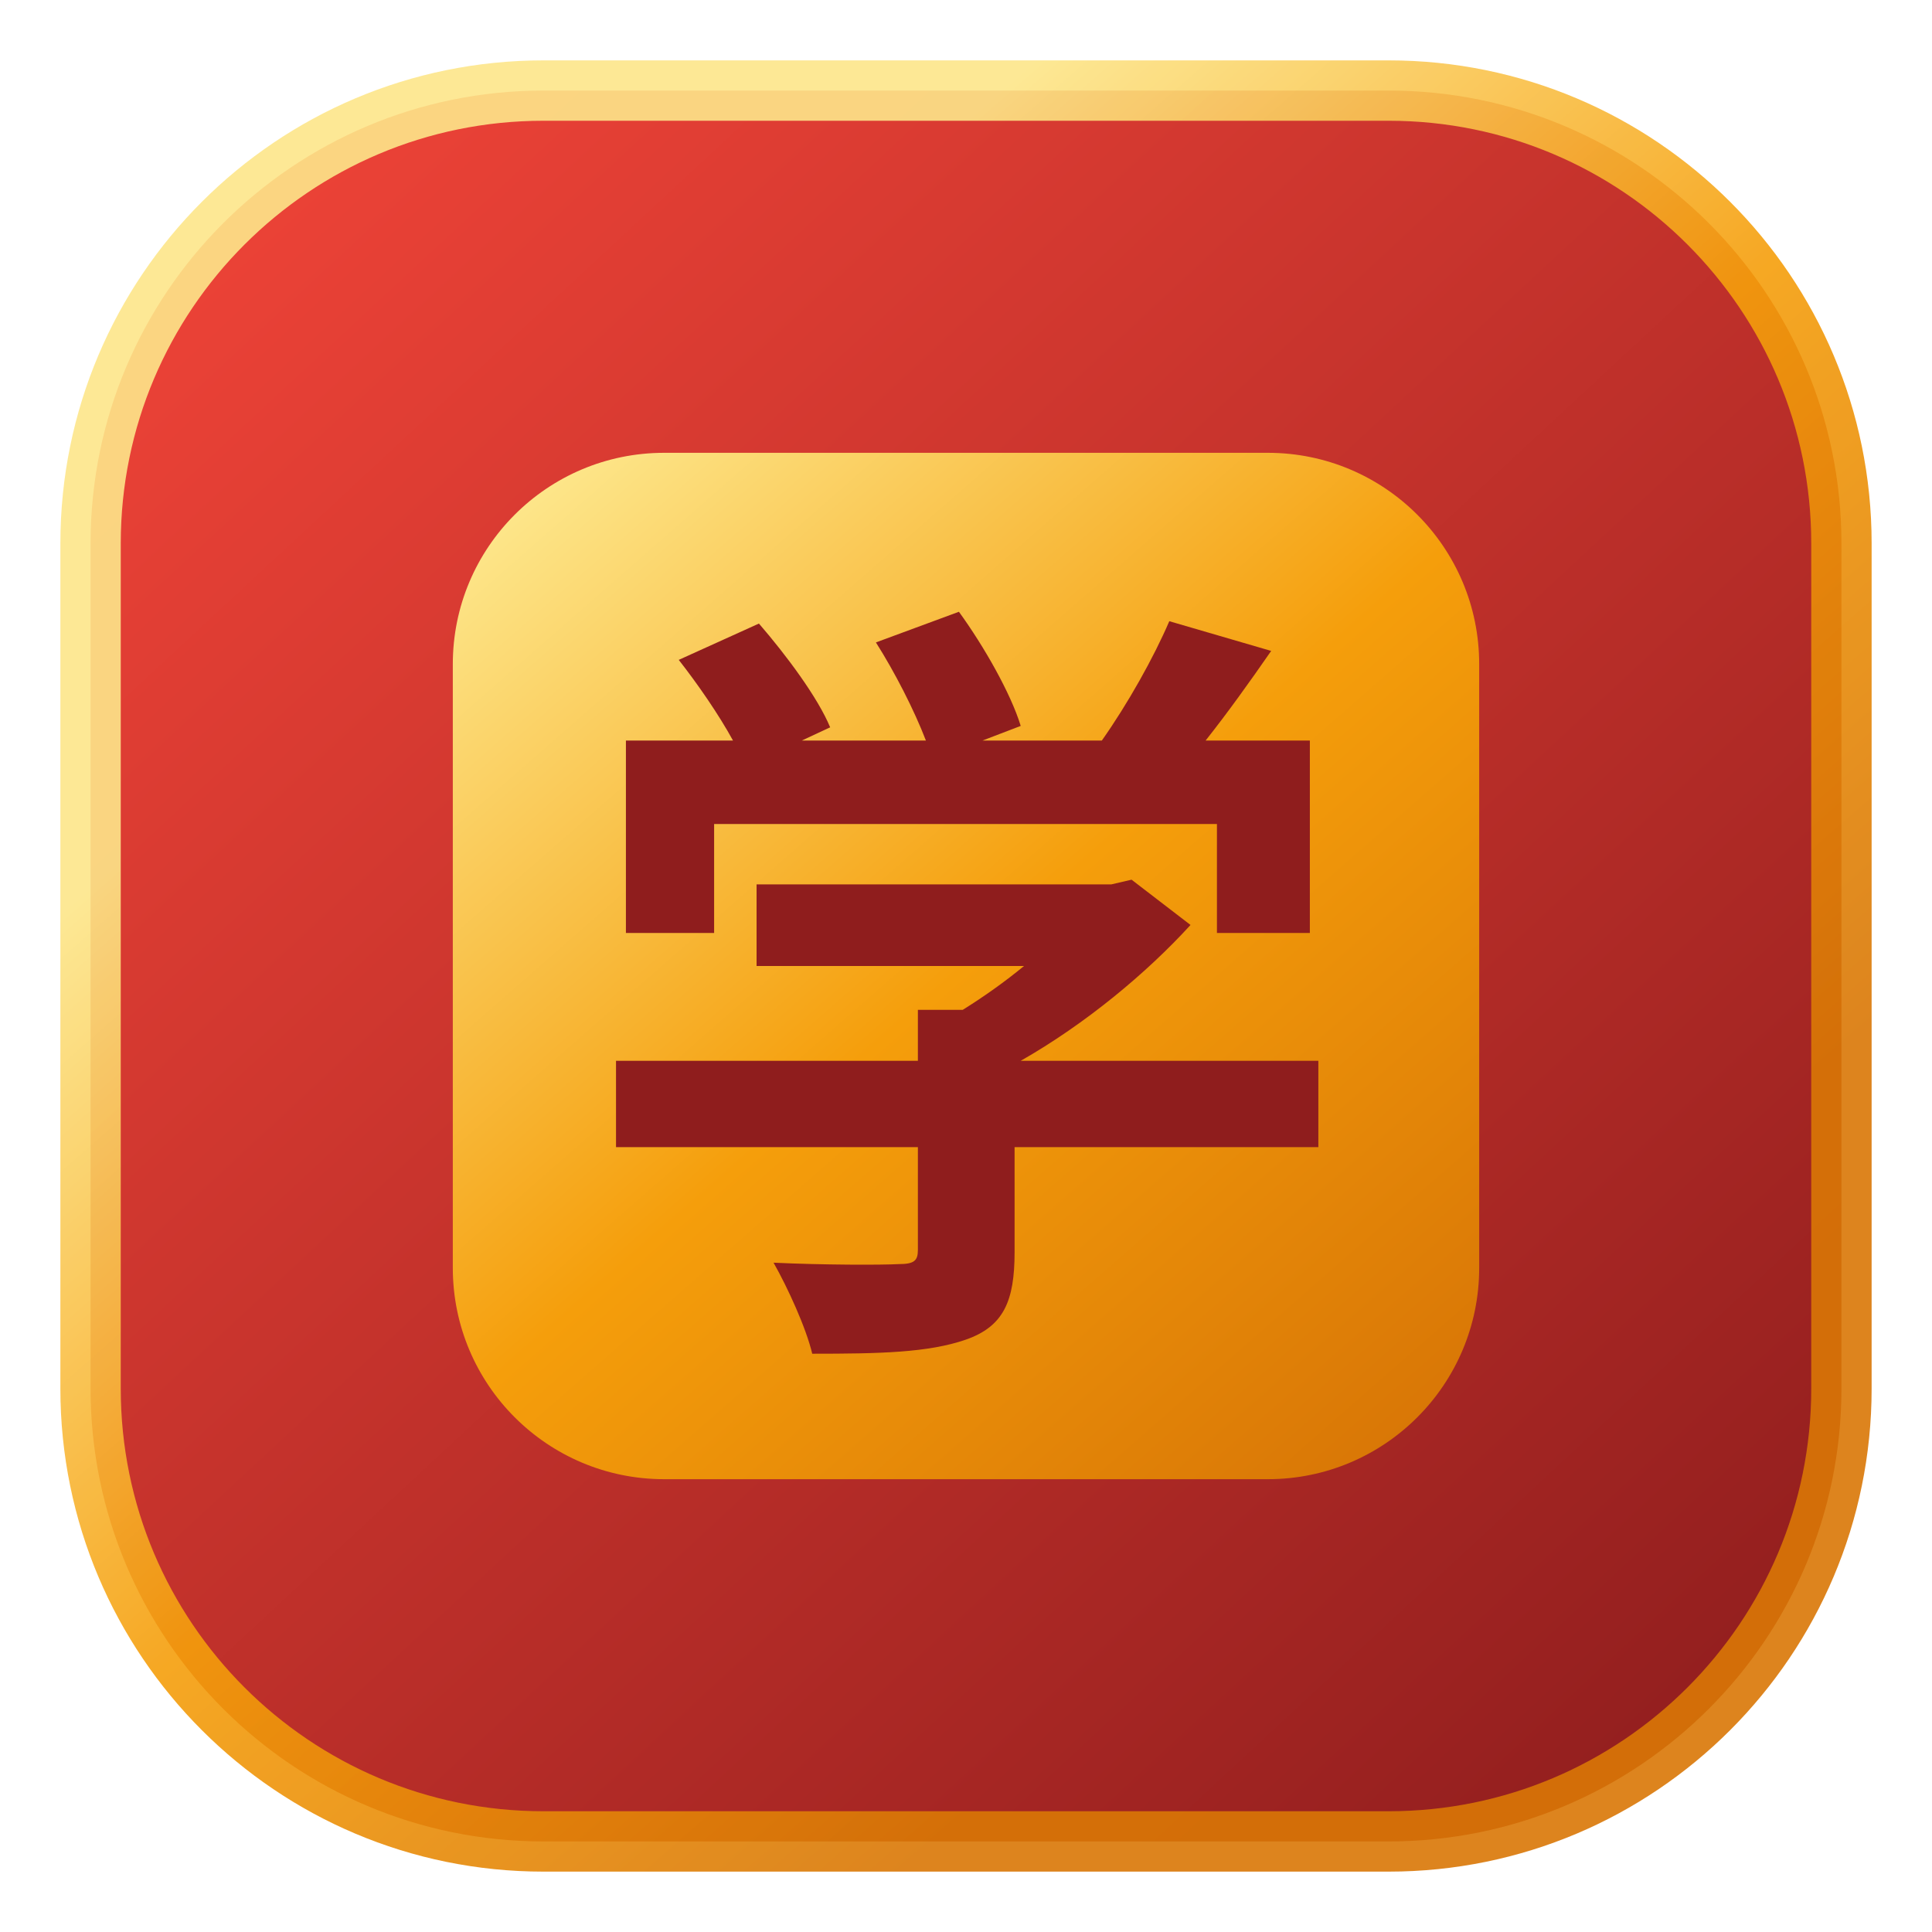
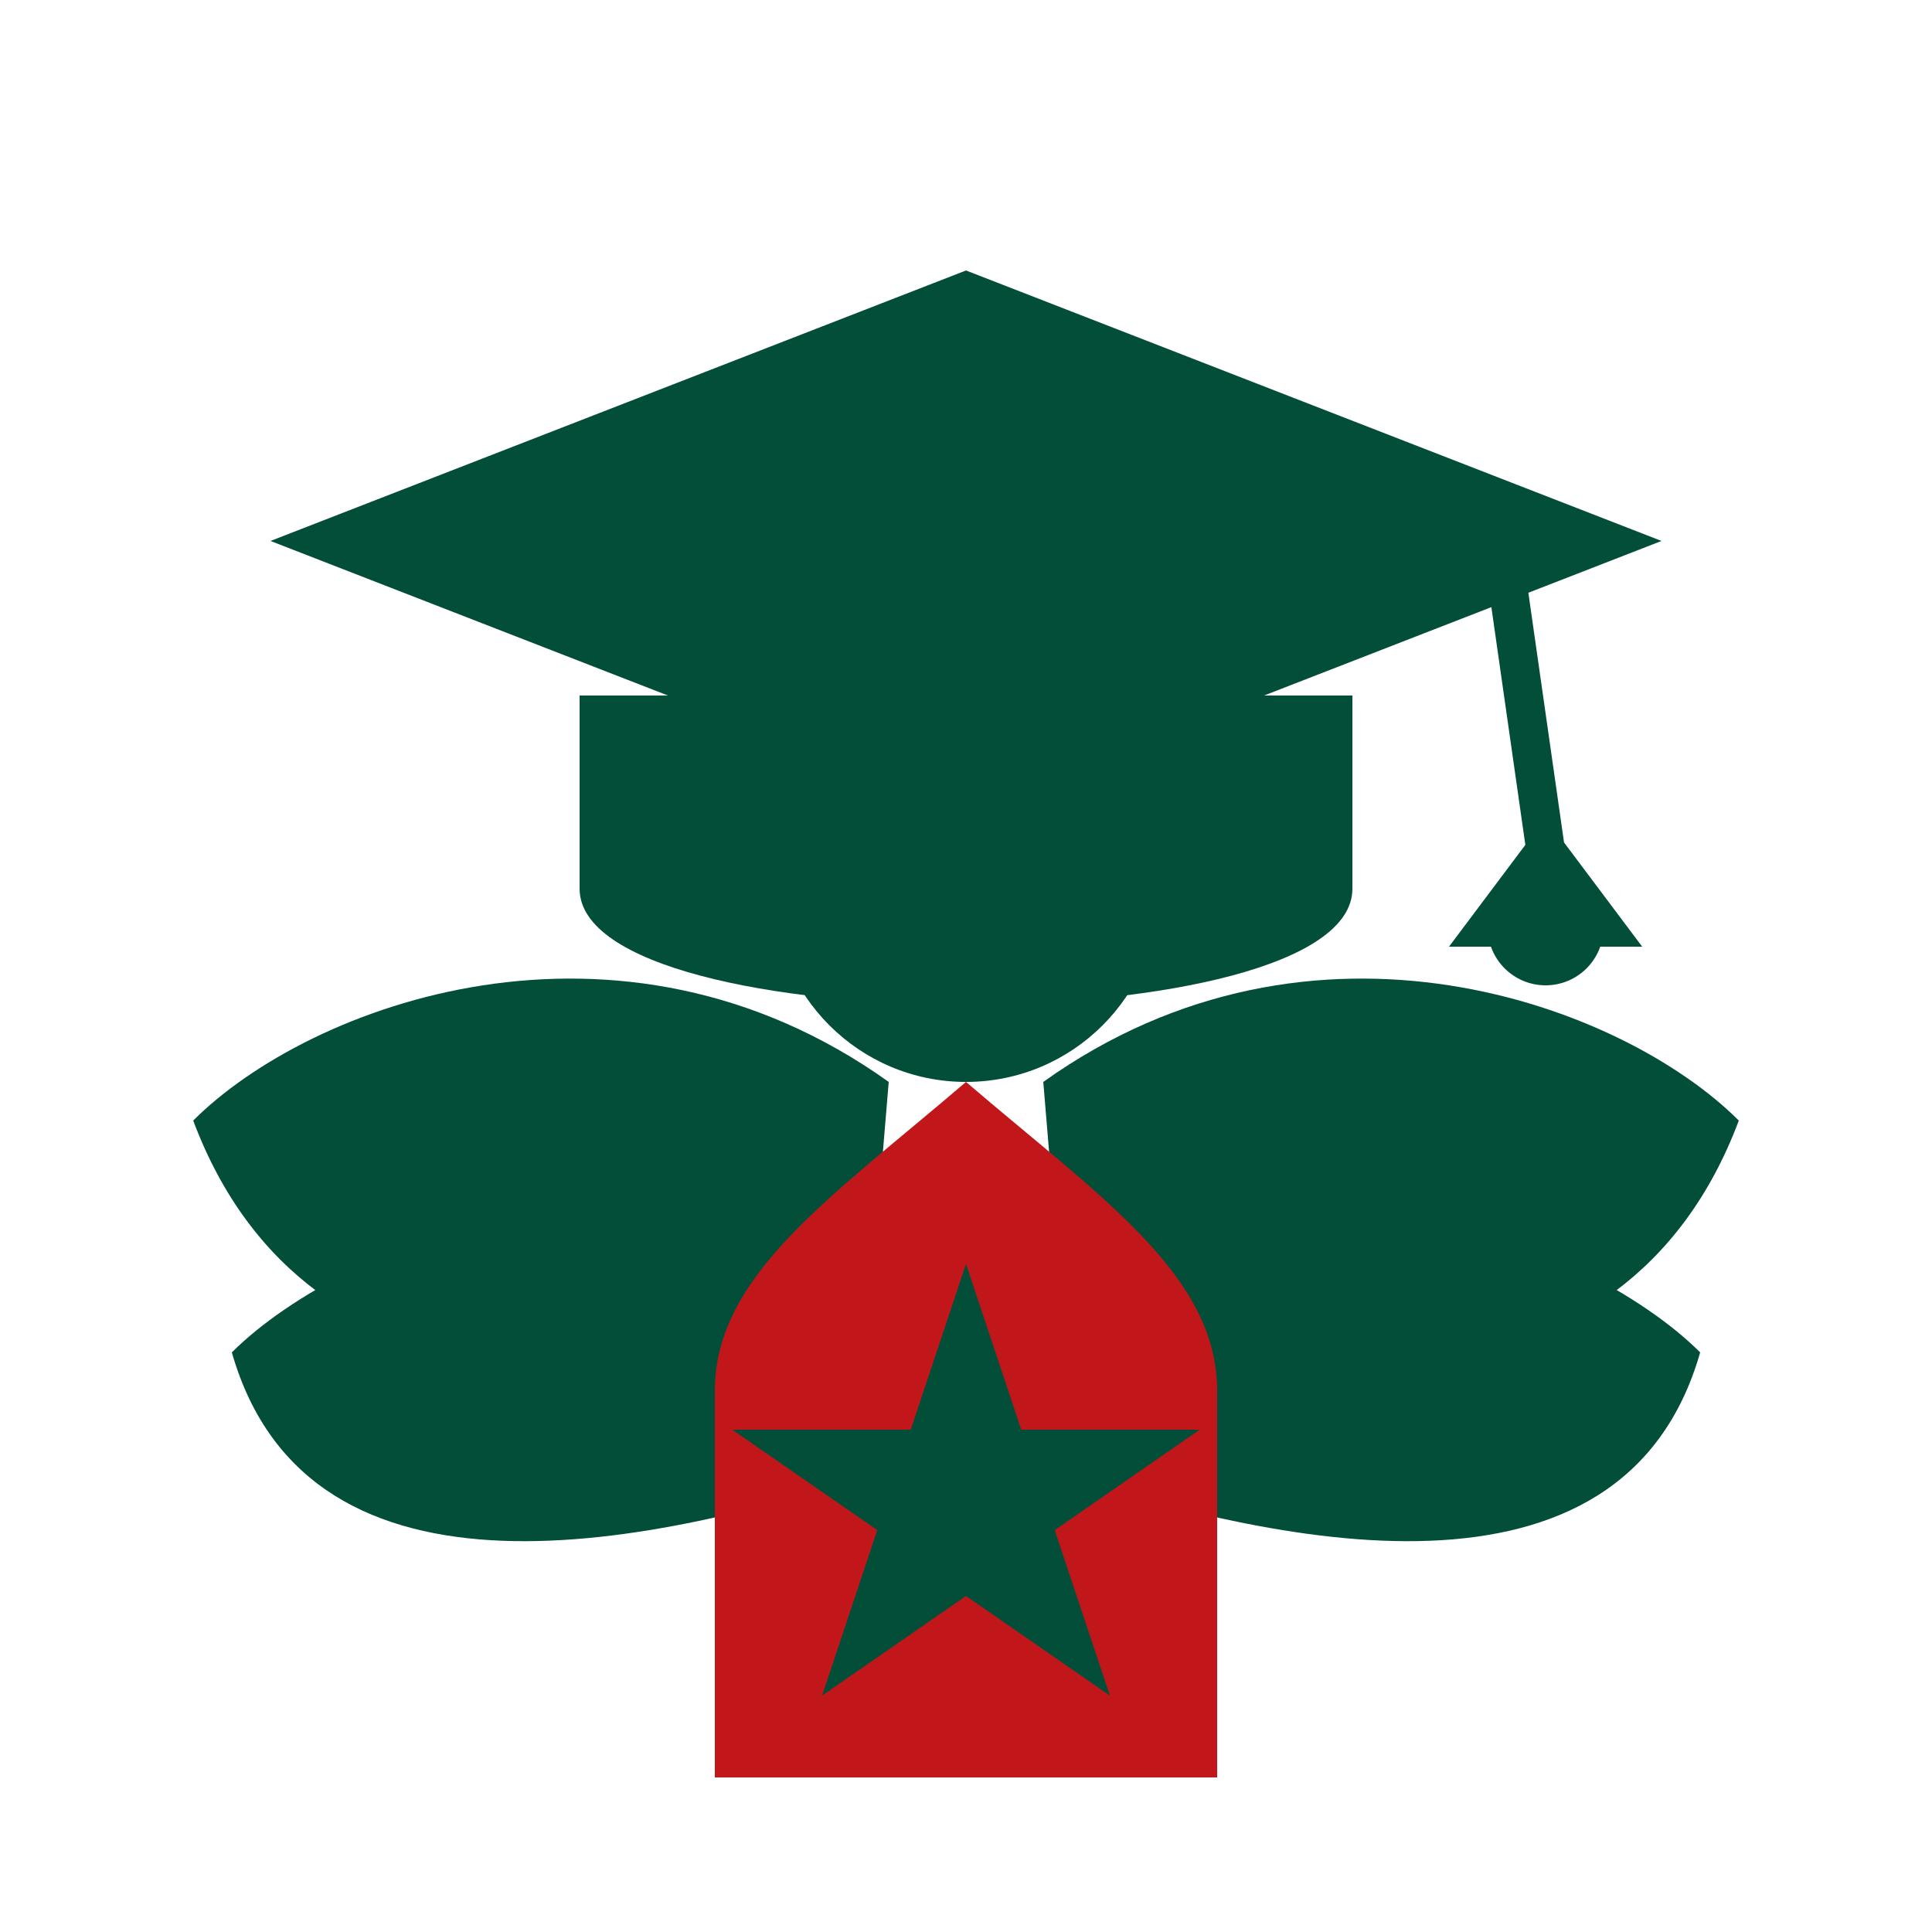
- <svg xmlns="http://www.w3.org/2000/svg" viewBox="0 0 64 64" fill="none">
-   <defs>
-     <linearGradient id="bg" x1="6" y1="4" x2="58" y2="60" gradientUnits="userSpaceOnUse">
-       <stop offset="0" stop-color="#f04438" />
-       <stop offset="1" stop-color="#8f1d1d" />
-     </linearGradient>
-     <linearGradient id="gold" x1="18" y1="16" x2="46" y2="48" gradientUnits="userSpaceOnUse">
-       <stop offset="0" stop-color="#fde68a" />
-       <stop offset="0.5" stop-color="#f59e0b" />
-       <stop offset="1" stop-color="#d97706" />
-     </linearGradient>
-   </defs>
-   <rect x="3" y="3" width="58" height="58" rx="15" fill="url(#bg)" />
-   <rect x="3" y="3" width="58" height="58" rx="15" stroke="url(#gold)" stroke-width="2" opacity="0.9" />
-   <rect x="15" y="15" width="34" height="34" rx="7" fill="url(#gold)" />
-   <text x="32" y="42.5" text-anchor="middle" font-family="serif" font-weight="900" font-size="26" fill="#8f1d1d">学</text>
+ <svg xmlns="http://www.w3.org/2000/svg" viewBox="0 0 100 100" fill="none">
+   <path d="M50 14 L86 28 L50 42 L14 28 Z" fill="#024e39" />
+   <path d="M30 36 L30 46 C30 54 70 54 70 46 L70 36 Z" fill="#024e39" />
+   <path d="M78 30 L80 44 L77 48 L83 48 L80 44" stroke="#024e39" stroke-width="2" fill="#024e39" />
+   <circle cx="80" cy="48" r="3" fill="#024e39" />
+   <circle cx="50" cy="46" r="10" fill="#024e39" />
+   <path d="M46 56 C32 46 16 52 10 58 C16 74 34 72 45 68 Z" fill="#024e39" />
+   <path d="M48 64 C35 58 18 64 12 70 C16 84 34 80 46 76 Z" fill="#024e39" />
+   <path d="M54 56 C68 46 84 52 90 58 C84 74 66 72 55 68 Z" fill="#024e39" />
+   <path d="M52 64 C65 58 82 64 88 70 C84 84 66 80 54 76 Z" fill="#024e39" />
+   <path d="M37 92 L37 72 C37 66 43 62 50 56 C57 62 63 66 63 72 L63 92 Z" fill="#c2171a" />
+   <polygon points="50,67 52.5,74.5 60.5,74.5 54,79 56.5,86.5 50,82 43.5,86.5 46,79 39.5,74.5 47.5,74.5" fill="#024e39" stroke="#024e39" stroke-width="1" />
</svg>
